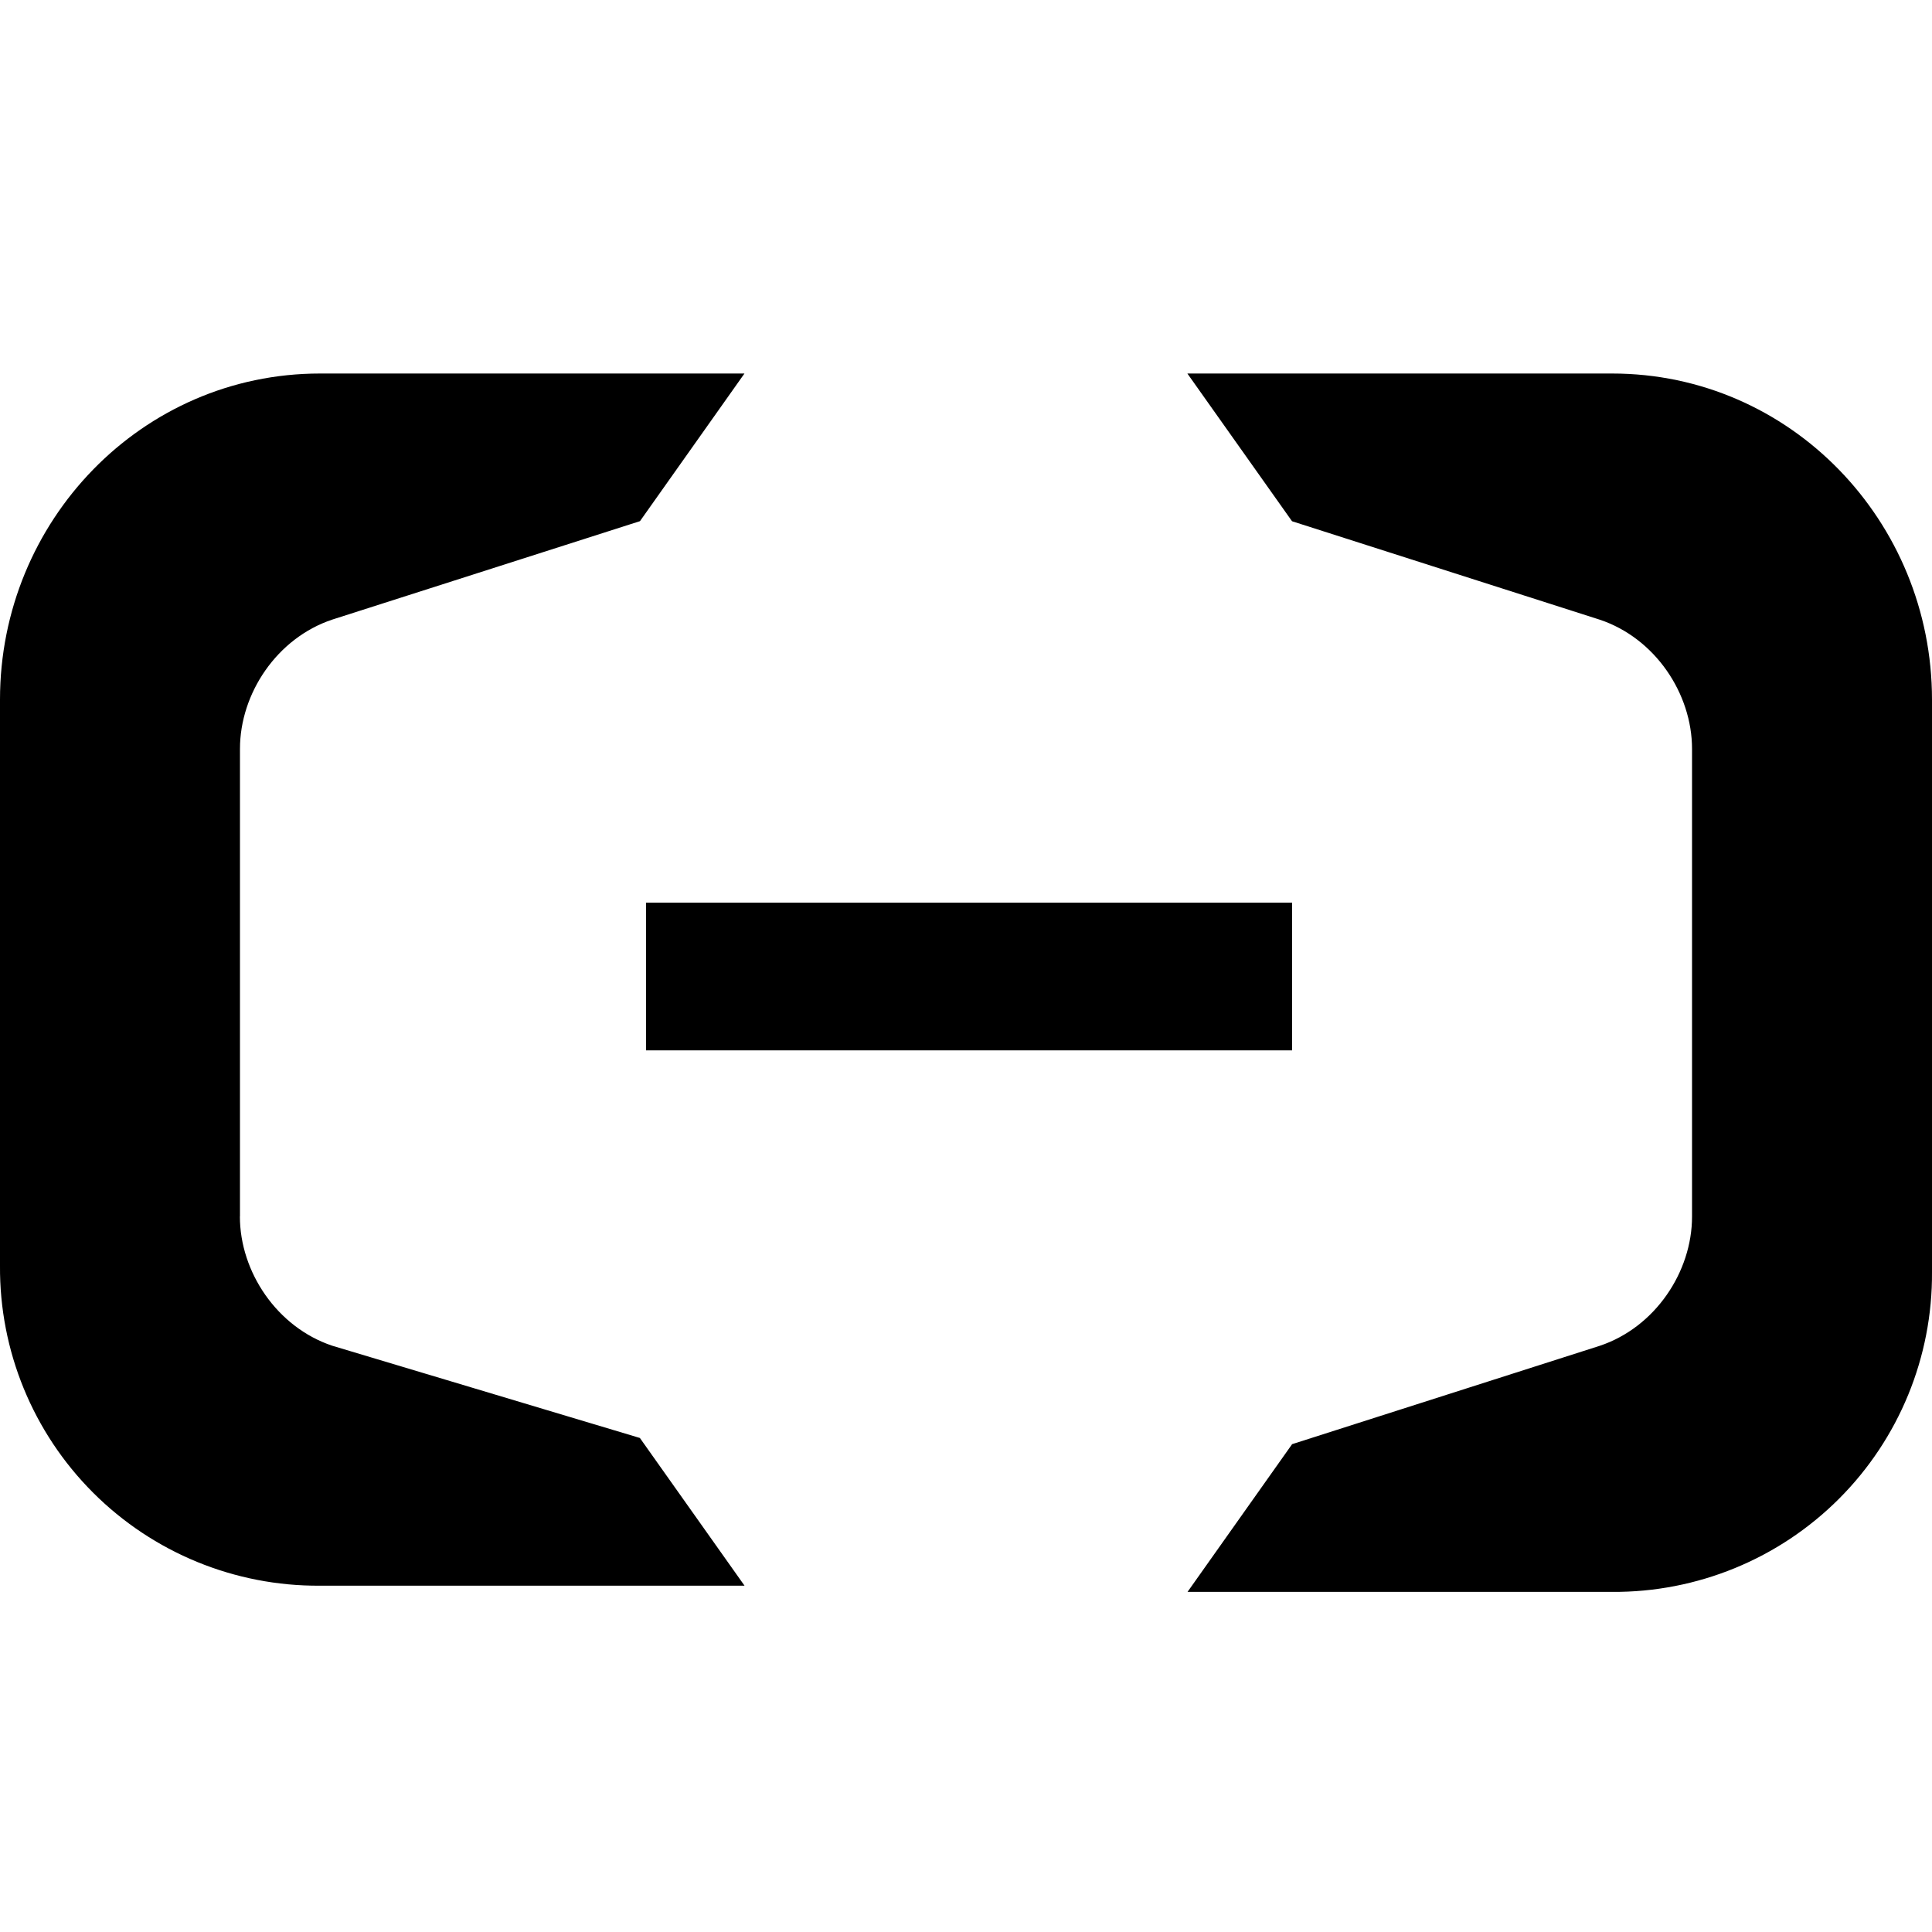
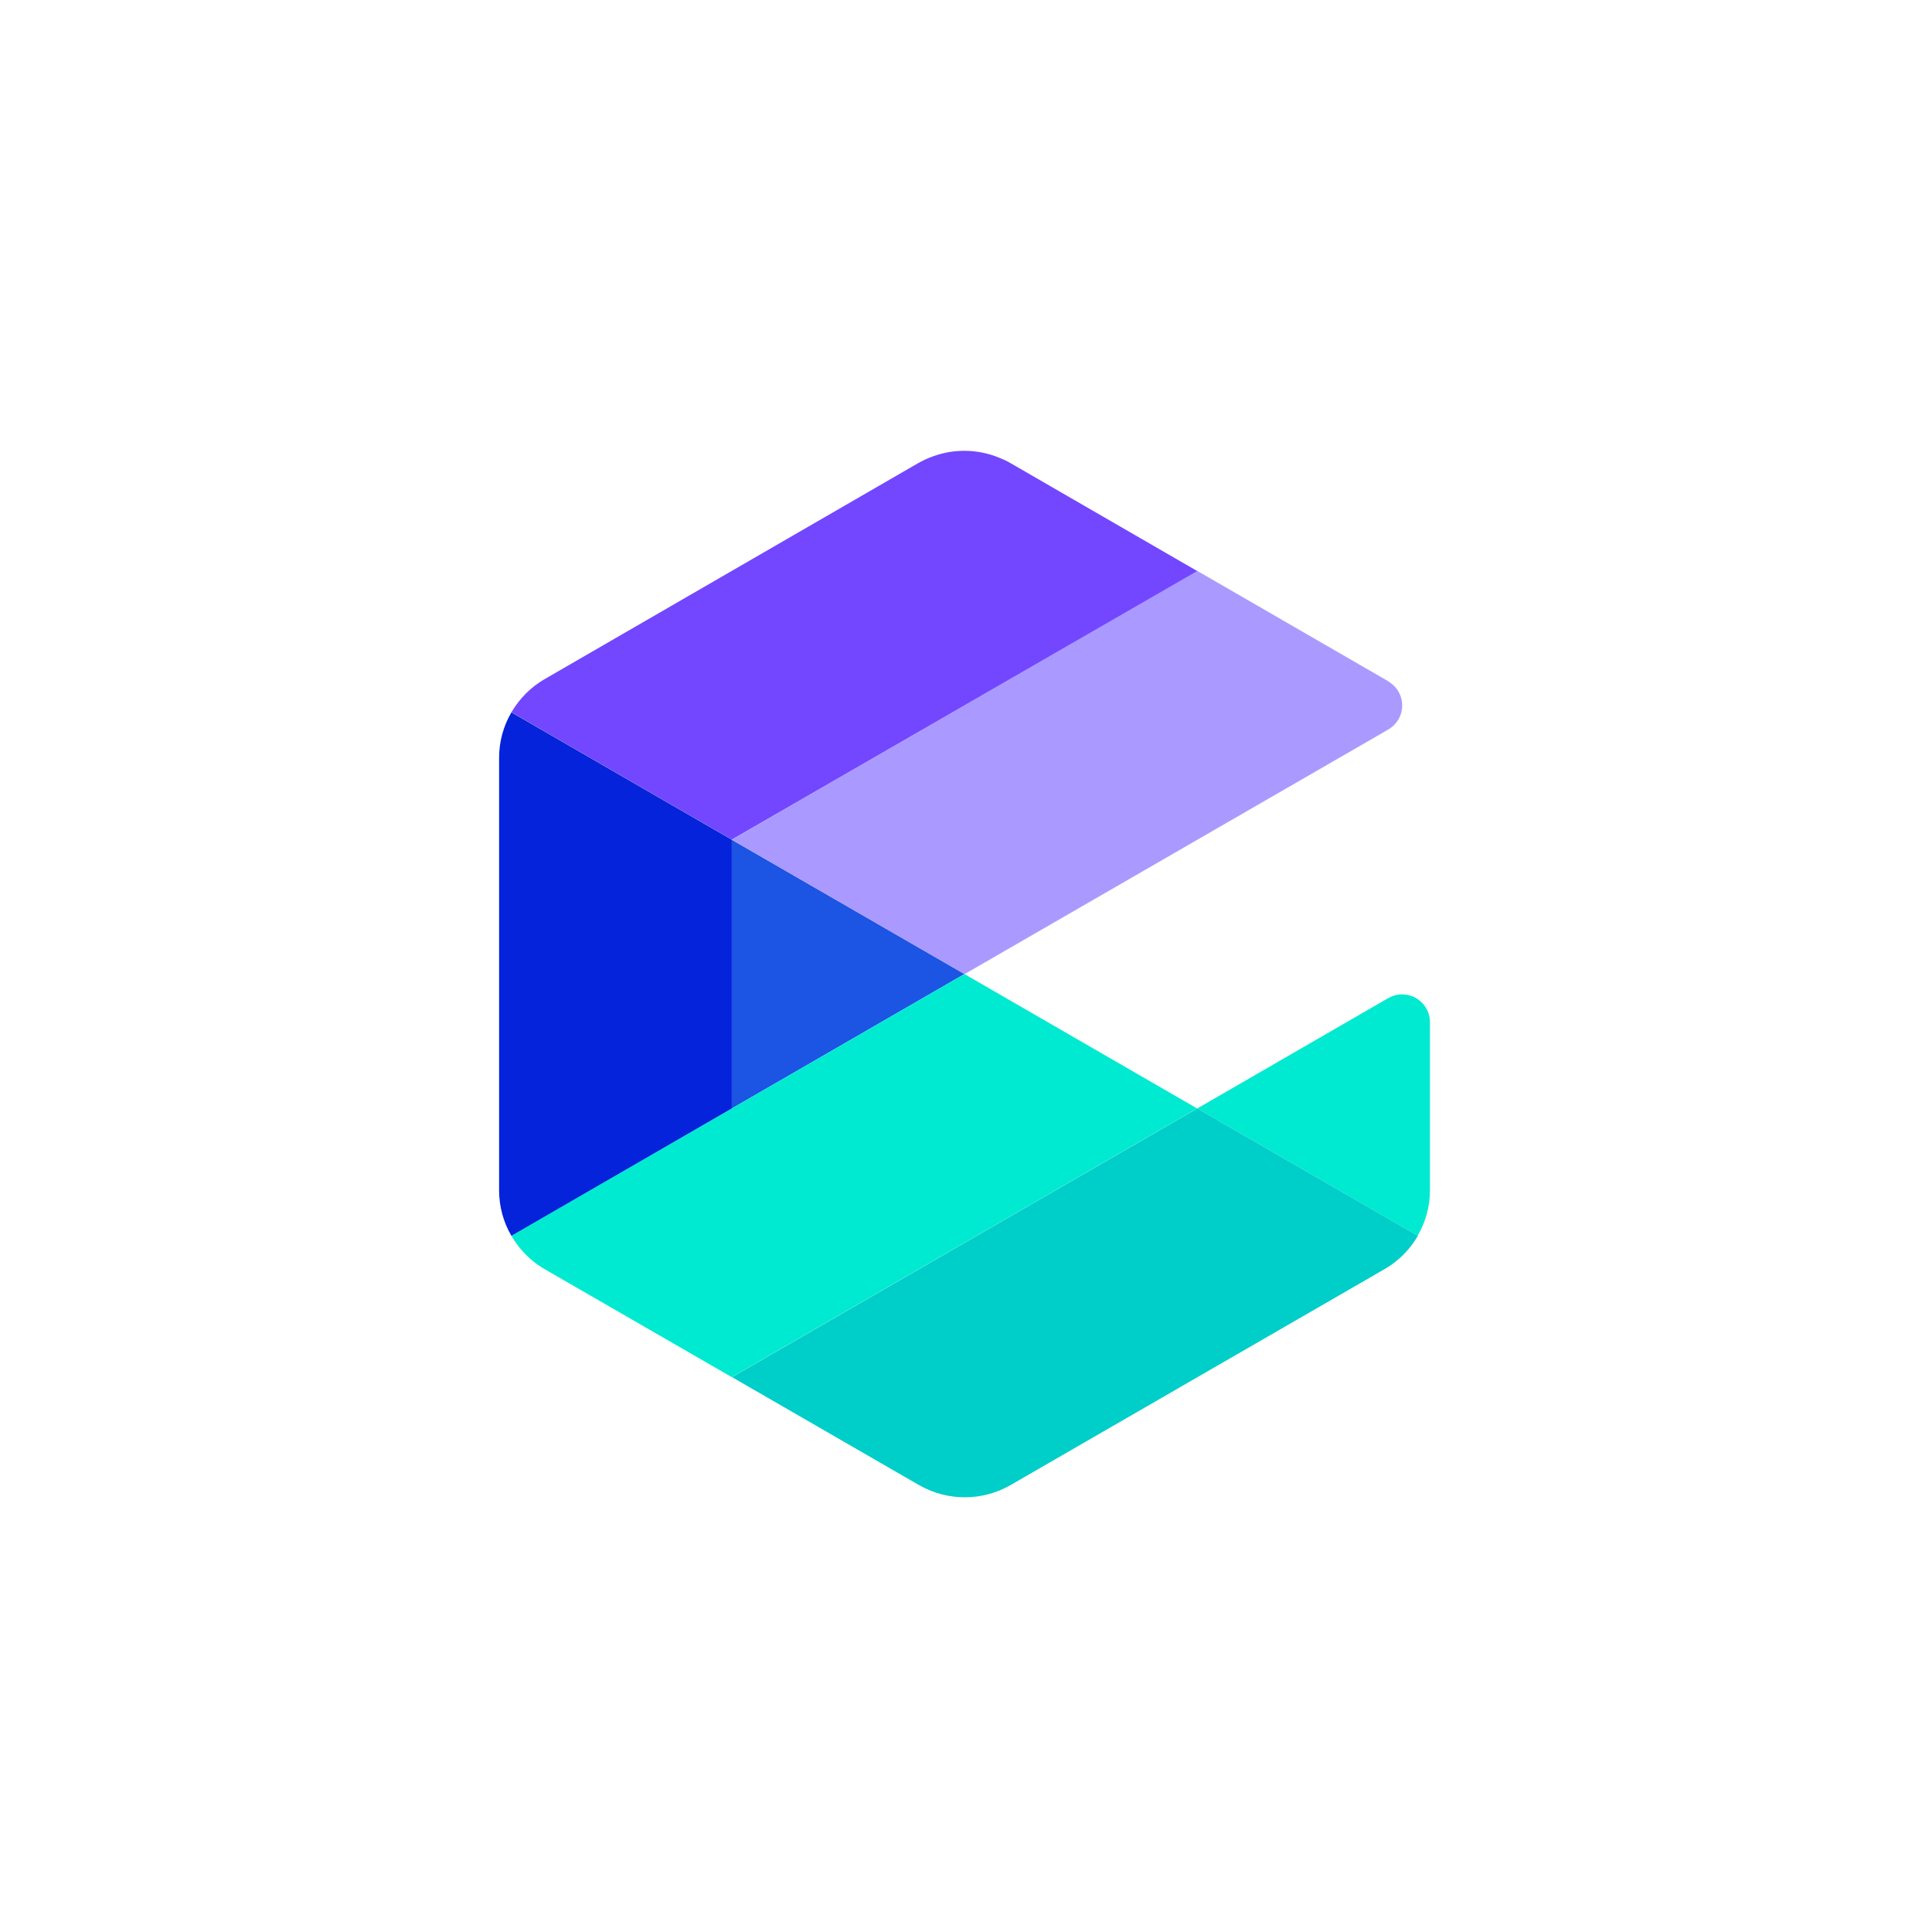
- <svg xmlns="http://www.w3.org/2000/svg" fill="currentColor" fill-rule="evenodd" height="1em" style="flex:none;line-height:1" viewBox="0 0 24 24" width="1em">
-   <path d="M14.752 4.64h5.274C22.242 4.64 24 6.475 24 8.691V15.8a3.947 3.947 0 01-3.974 3.975h-5.274l1.299-1.835 3.822-1.222c.688-.23 1.146-.918 1.146-1.605v-5.81c0-.687-.458-1.375-1.146-1.605L16.05 6.475l-1.3-1.835zM2.98 15.111c0 .688.46 1.376 1.147 1.606l3.822 1.146 1.3 1.835H3.974A3.947 3.947 0 010 15.723V8.69c0-2.216 1.758-4.05 3.975-4.05h5.273L7.95 6.474 4.127 7.697c-.688.23-1.146.918-1.146 1.606v5.808z" />
-   <path d="M16.051 11.213H8.025v1.835h8.026v-1.835z" />
+ <svg xmlns="http://www.w3.org/2000/svg" width="120" height="120" viewBox="0 0 120 120" fill="none">
+   <path d="M45.455 52.157V68.847L59.905 60.497L45.457 52.16L45.455 52.157Z" fill="#1C54E3" />
+   <path d="M86.24 42.323C86.24 42.323 86.224 42.306 86.213 42.306L74.366 35.459L45.455 52.16L59.905 60.508L86.18 45.34L86.224 45.313C86.486 45.163 86.704 44.947 86.857 44.687C87.01 44.426 87.091 44.13 87.092 43.828C87.094 43.526 87.016 43.229 86.867 42.966C86.717 42.704 86.501 42.486 86.24 42.334V42.323Z" fill="#AA9AFF" />
+   <path d="M87.094 61.762C86.793 61.761 86.498 61.841 86.238 61.993C86.238 61.993 86.222 61.993 86.214 62.001L74.364 68.848L88.042 76.743H88.058C88.557 75.888 88.818 74.916 88.817 73.927V63.485C88.816 63.028 88.634 62.591 88.311 62.268C87.989 61.945 87.551 61.763 87.094 61.762Z" fill="#00EAD1" />
+   <path d="M88.043 76.743L74.364 68.848L45.464 85.535L57.03 92.212C57.03 92.212 57.073 92.228 57.089 92.245C57.952 92.74 58.929 93 59.924 93C60.919 93 61.896 92.74 62.758 92.245C62.775 92.237 62.801 92.228 62.818 92.212L85.943 78.859C85.952 78.859 85.96 78.851 85.971 78.843C86.84 78.347 87.566 77.624 88.07 76.752H88.053L88.043 76.743Z" fill="#00CEC9" />
+   <path d="M59.906 60.497L45.453 68.848L41.541 71.101L31.777 76.743H31.758C32.227 77.564 32.885 78.246 33.678 78.742L33.89 78.861L33.933 78.888L33.987 78.921L45.45 85.535L74.353 68.848L59.903 60.5L59.906 60.497Z" fill="#00EAD1" />
+   <path d="M62.799 28.785C62.528 28.623 62.236 28.496 61.946 28.385C61.892 28.368 61.843 28.341 61.792 28.325C61.182 28.111 60.541 28.001 59.896 28C59.265 28 58.658 28.103 58.086 28.298L58.002 28.325C57.653 28.447 57.316 28.601 56.995 28.785L33.893 42.144C33.893 42.144 33.885 42.144 33.877 42.152C32.999 42.648 32.274 43.374 31.762 44.246H31.778L45.453 52.15L74.365 35.47L62.799 28.785Z" fill="#7347FF" />
+   <path d="M31.777 44.254H31.759C31.26 45.109 30.999 46.081 31 47.071V73.926C31 74.95 31.271 75.917 31.759 76.751H31.777L45.453 68.847V52.157L31.777 44.254Z" fill="#0423DA" />
</svg>
